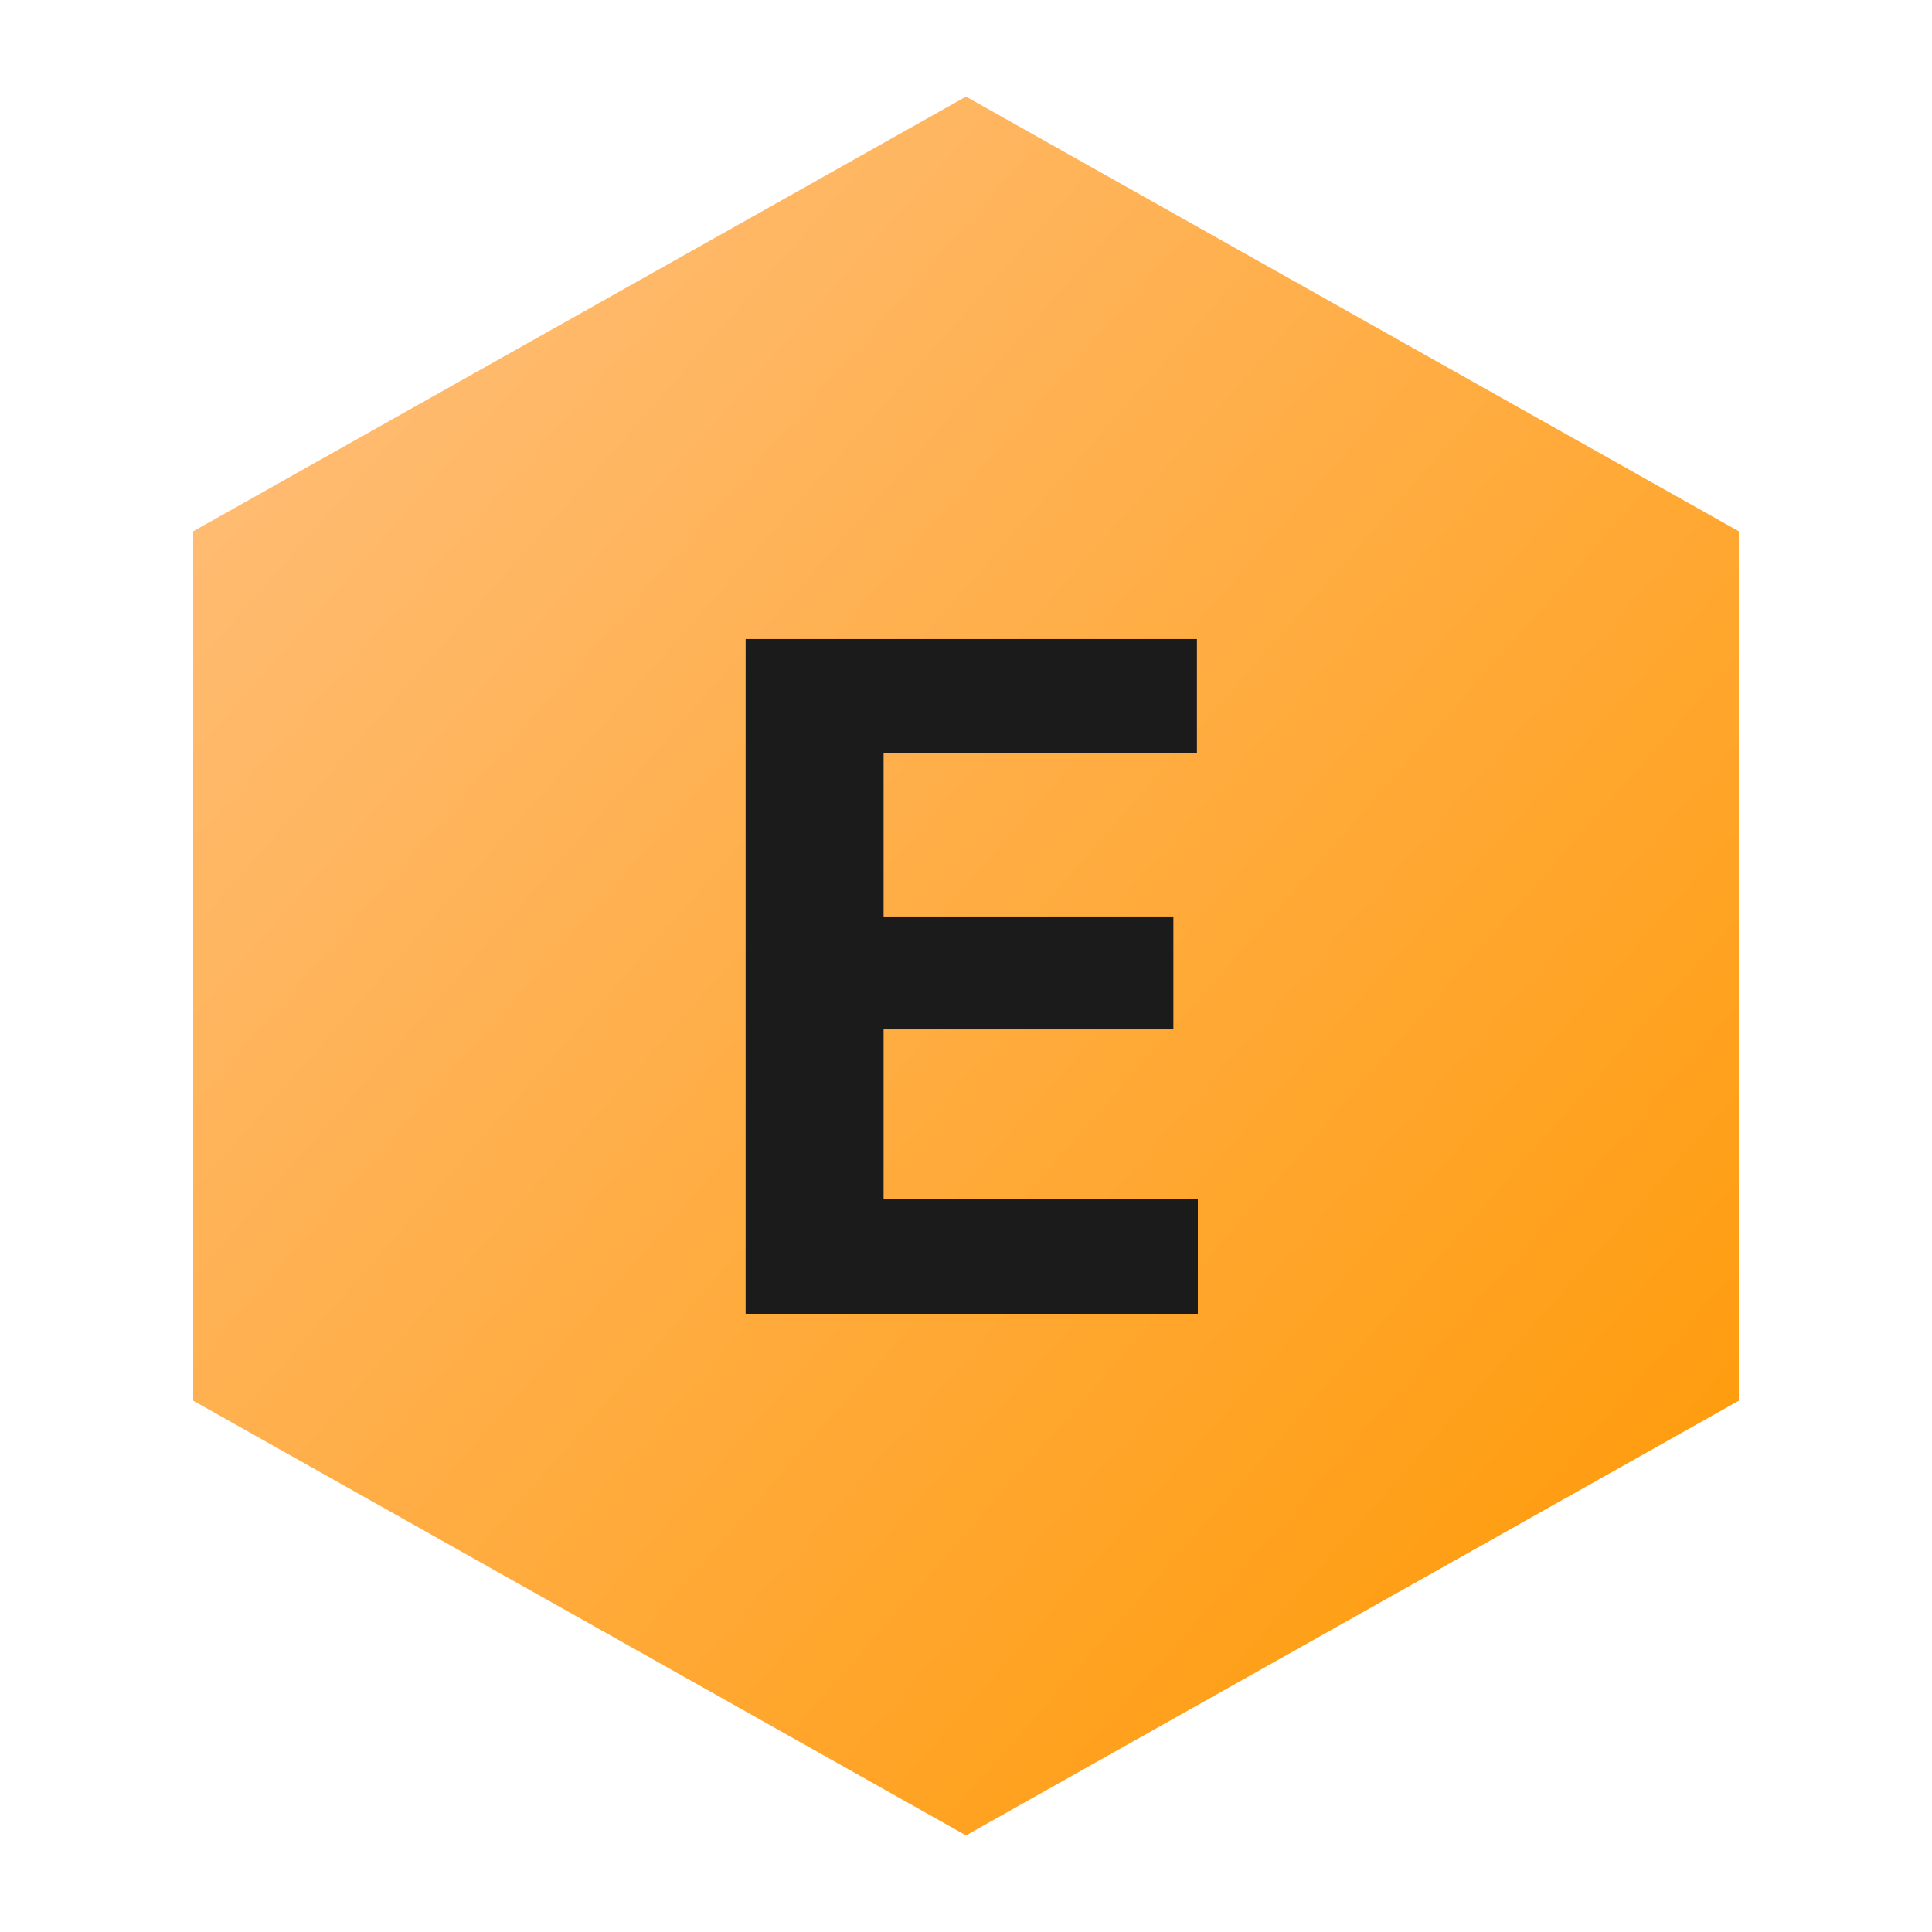
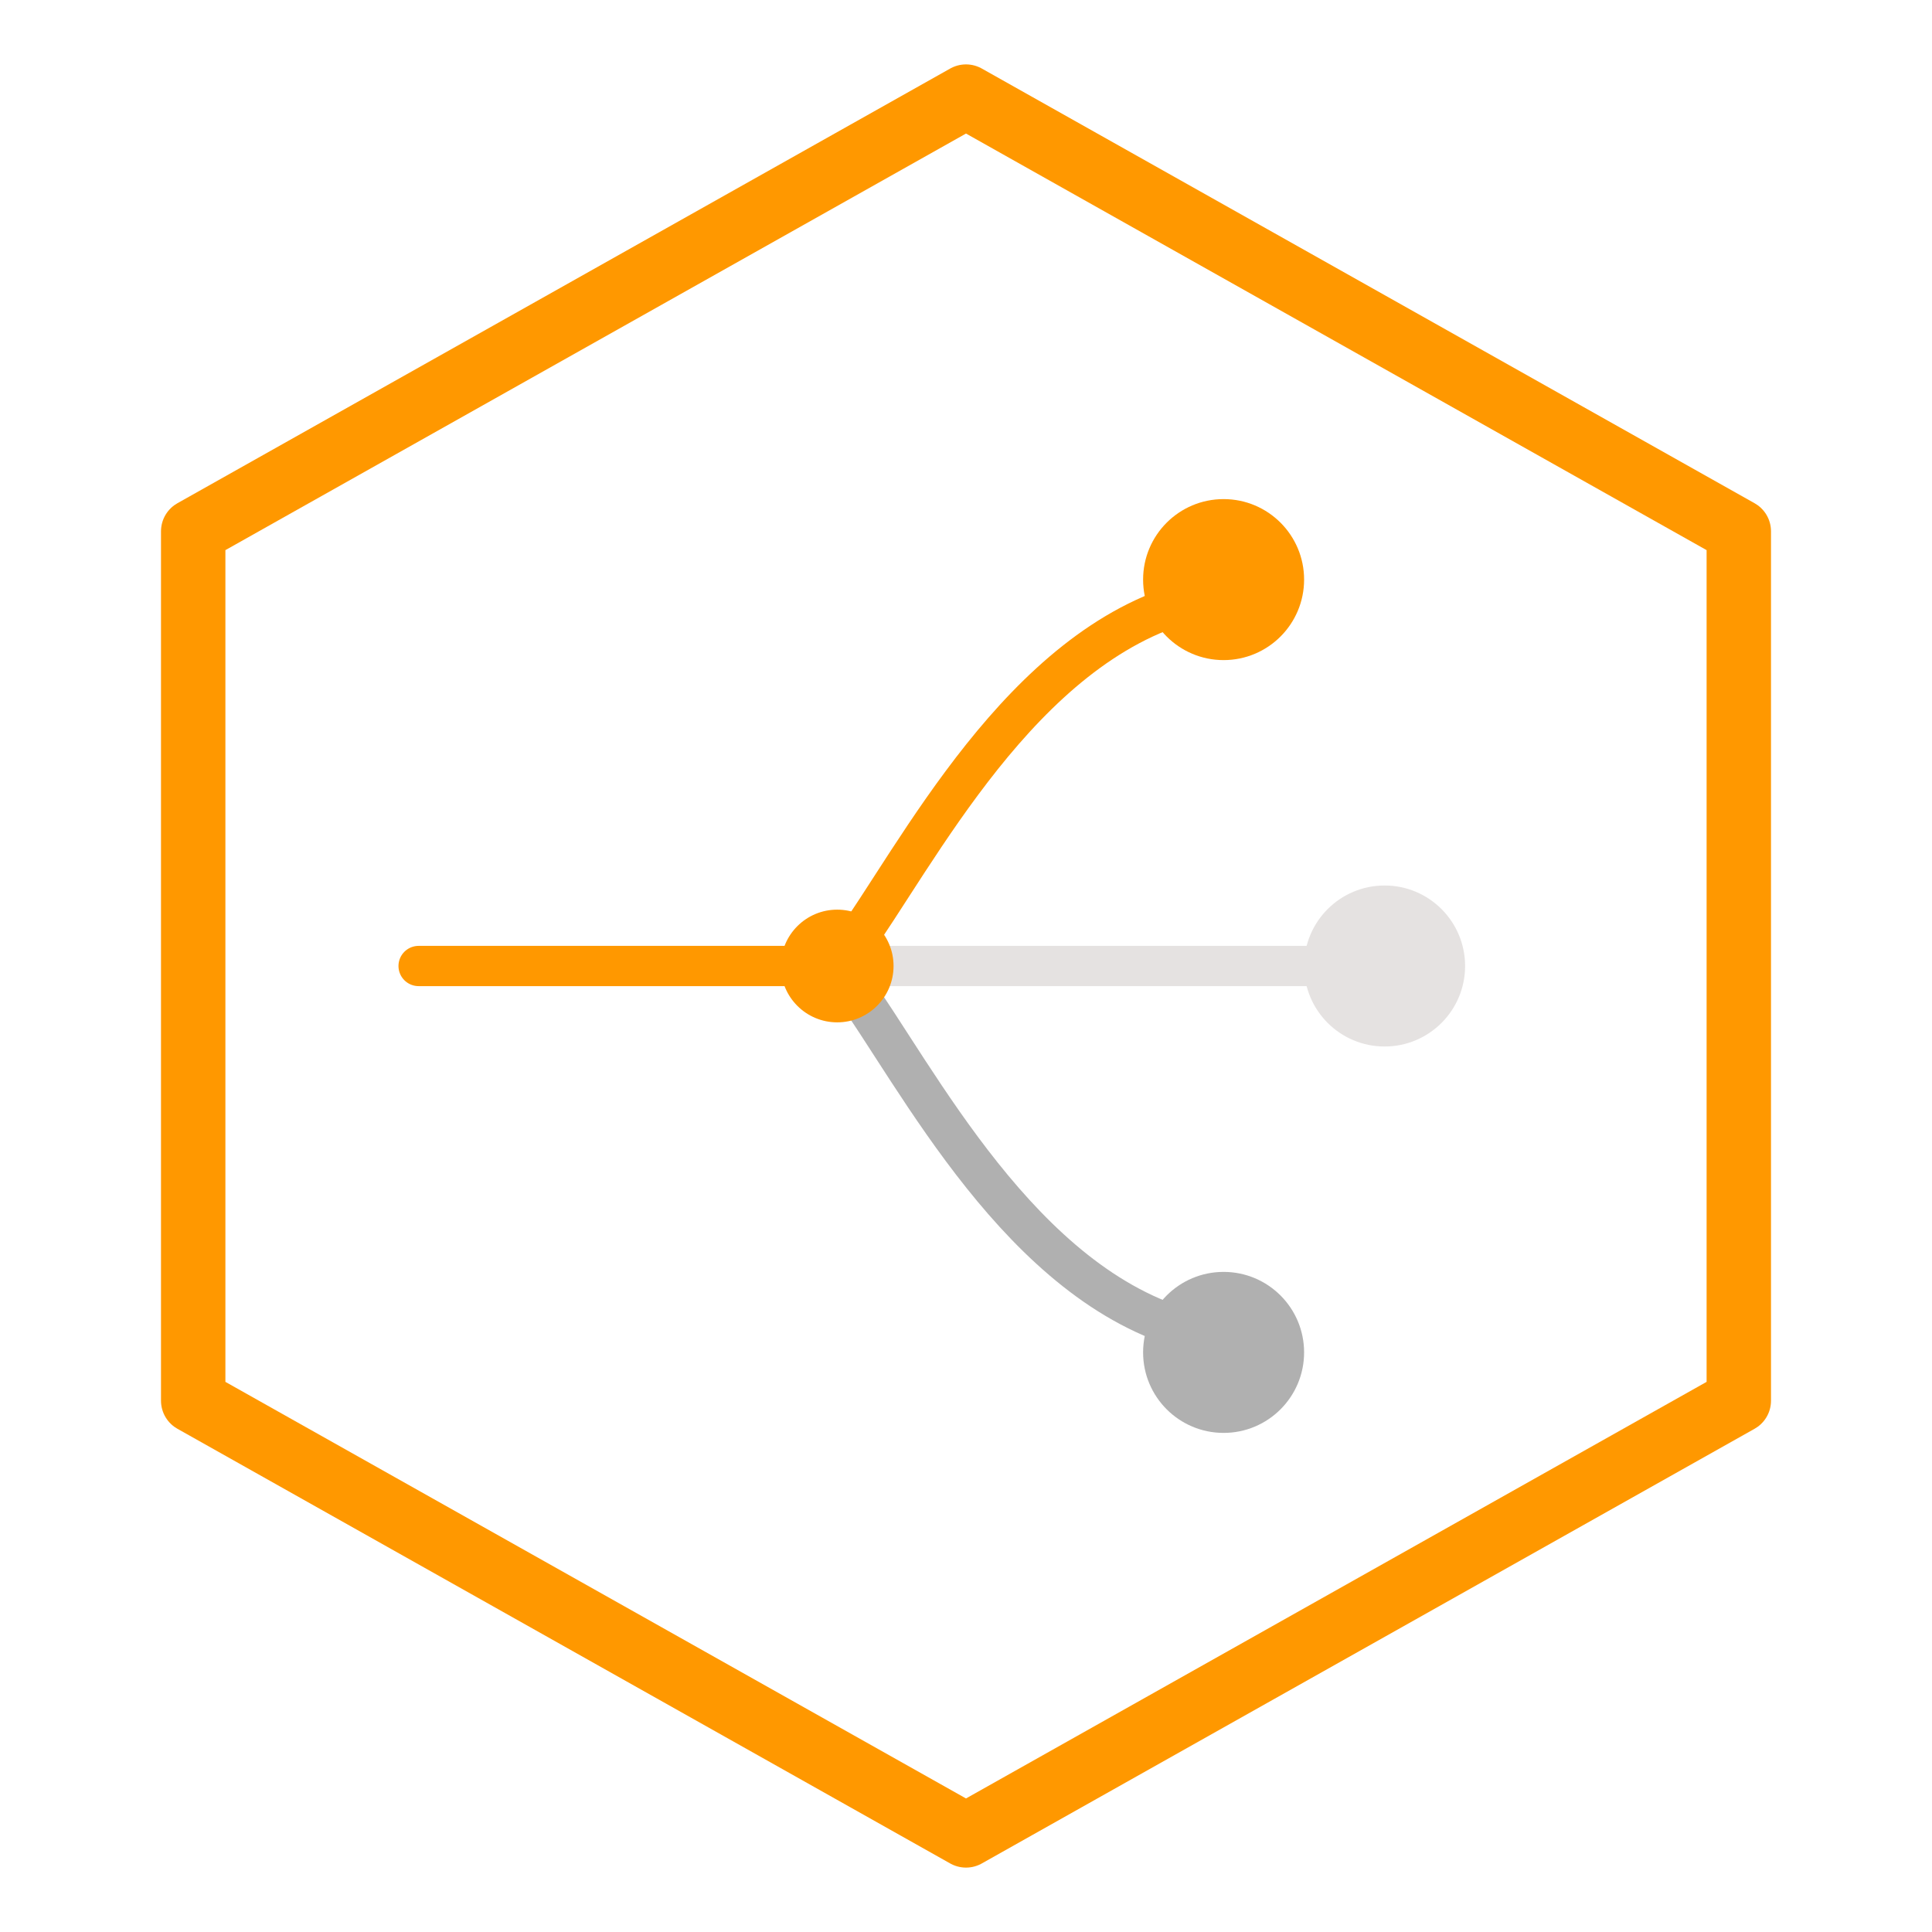
- <svg xmlns="http://www.w3.org/2000/svg" viewBox="0 0 100 100">
-   <defs>
-     <linearGradient id="g" x1="0%" y1="0%" x2="100%" y2="100%">
-       <stop offset="0%" stop-color="#ffc081" />
-       <stop offset="100%" stop-color="#ff9800" />
-     </linearGradient>
-   </defs>
-   <polygon points="50 5 90 27.5 90 72.5 50 95 10 72.5 10 27.5" fill="url(#g)" />
-   <text x="50" y="68" font-family="Inter, system-ui, sans-serif" font-size="48" font-weight="700" fill="#1c1b1b" text-anchor="middle" letter-spacing="-2">E</text>
+ <svg xmlns="http://www.w3.org/2000/svg" viewBox="0 0 120 120">
+   <path d="M60 6L108 33V87L60 114L12 87V33L60 6Z" stroke="#FF9800" stroke-width="4" stroke-linejoin="round" fill="none" />
+   <line x1="26" y1="60" x2="52" y2="60" stroke="#FF9800" stroke-width="2.5" stroke-linecap="round" />
+   <path d="M52 60C56 55 62 42 72 38" stroke="#FF9800" stroke-width="2.5" stroke-linecap="round" fill="none" />
+   <circle cx="76" cy="36" r="5" fill="#FF9800" />
+   <line x1="52" y1="60" x2="82" y2="60" stroke="#e5e2e1" stroke-width="2.5" stroke-linecap="round" />
+   <circle cx="86" cy="60" r="5" fill="#e5e2e1" />
+   <path d="M52 60C56 65 62 78 72 82" stroke="#B0B0B0" stroke-width="2.5" stroke-linecap="round" fill="none" />
+   <circle cx="76" cy="84" r="5" fill="#B0B0B0" />
+   <circle cx="52" cy="60" r="3.5" fill="#FF9800" />
</svg>
